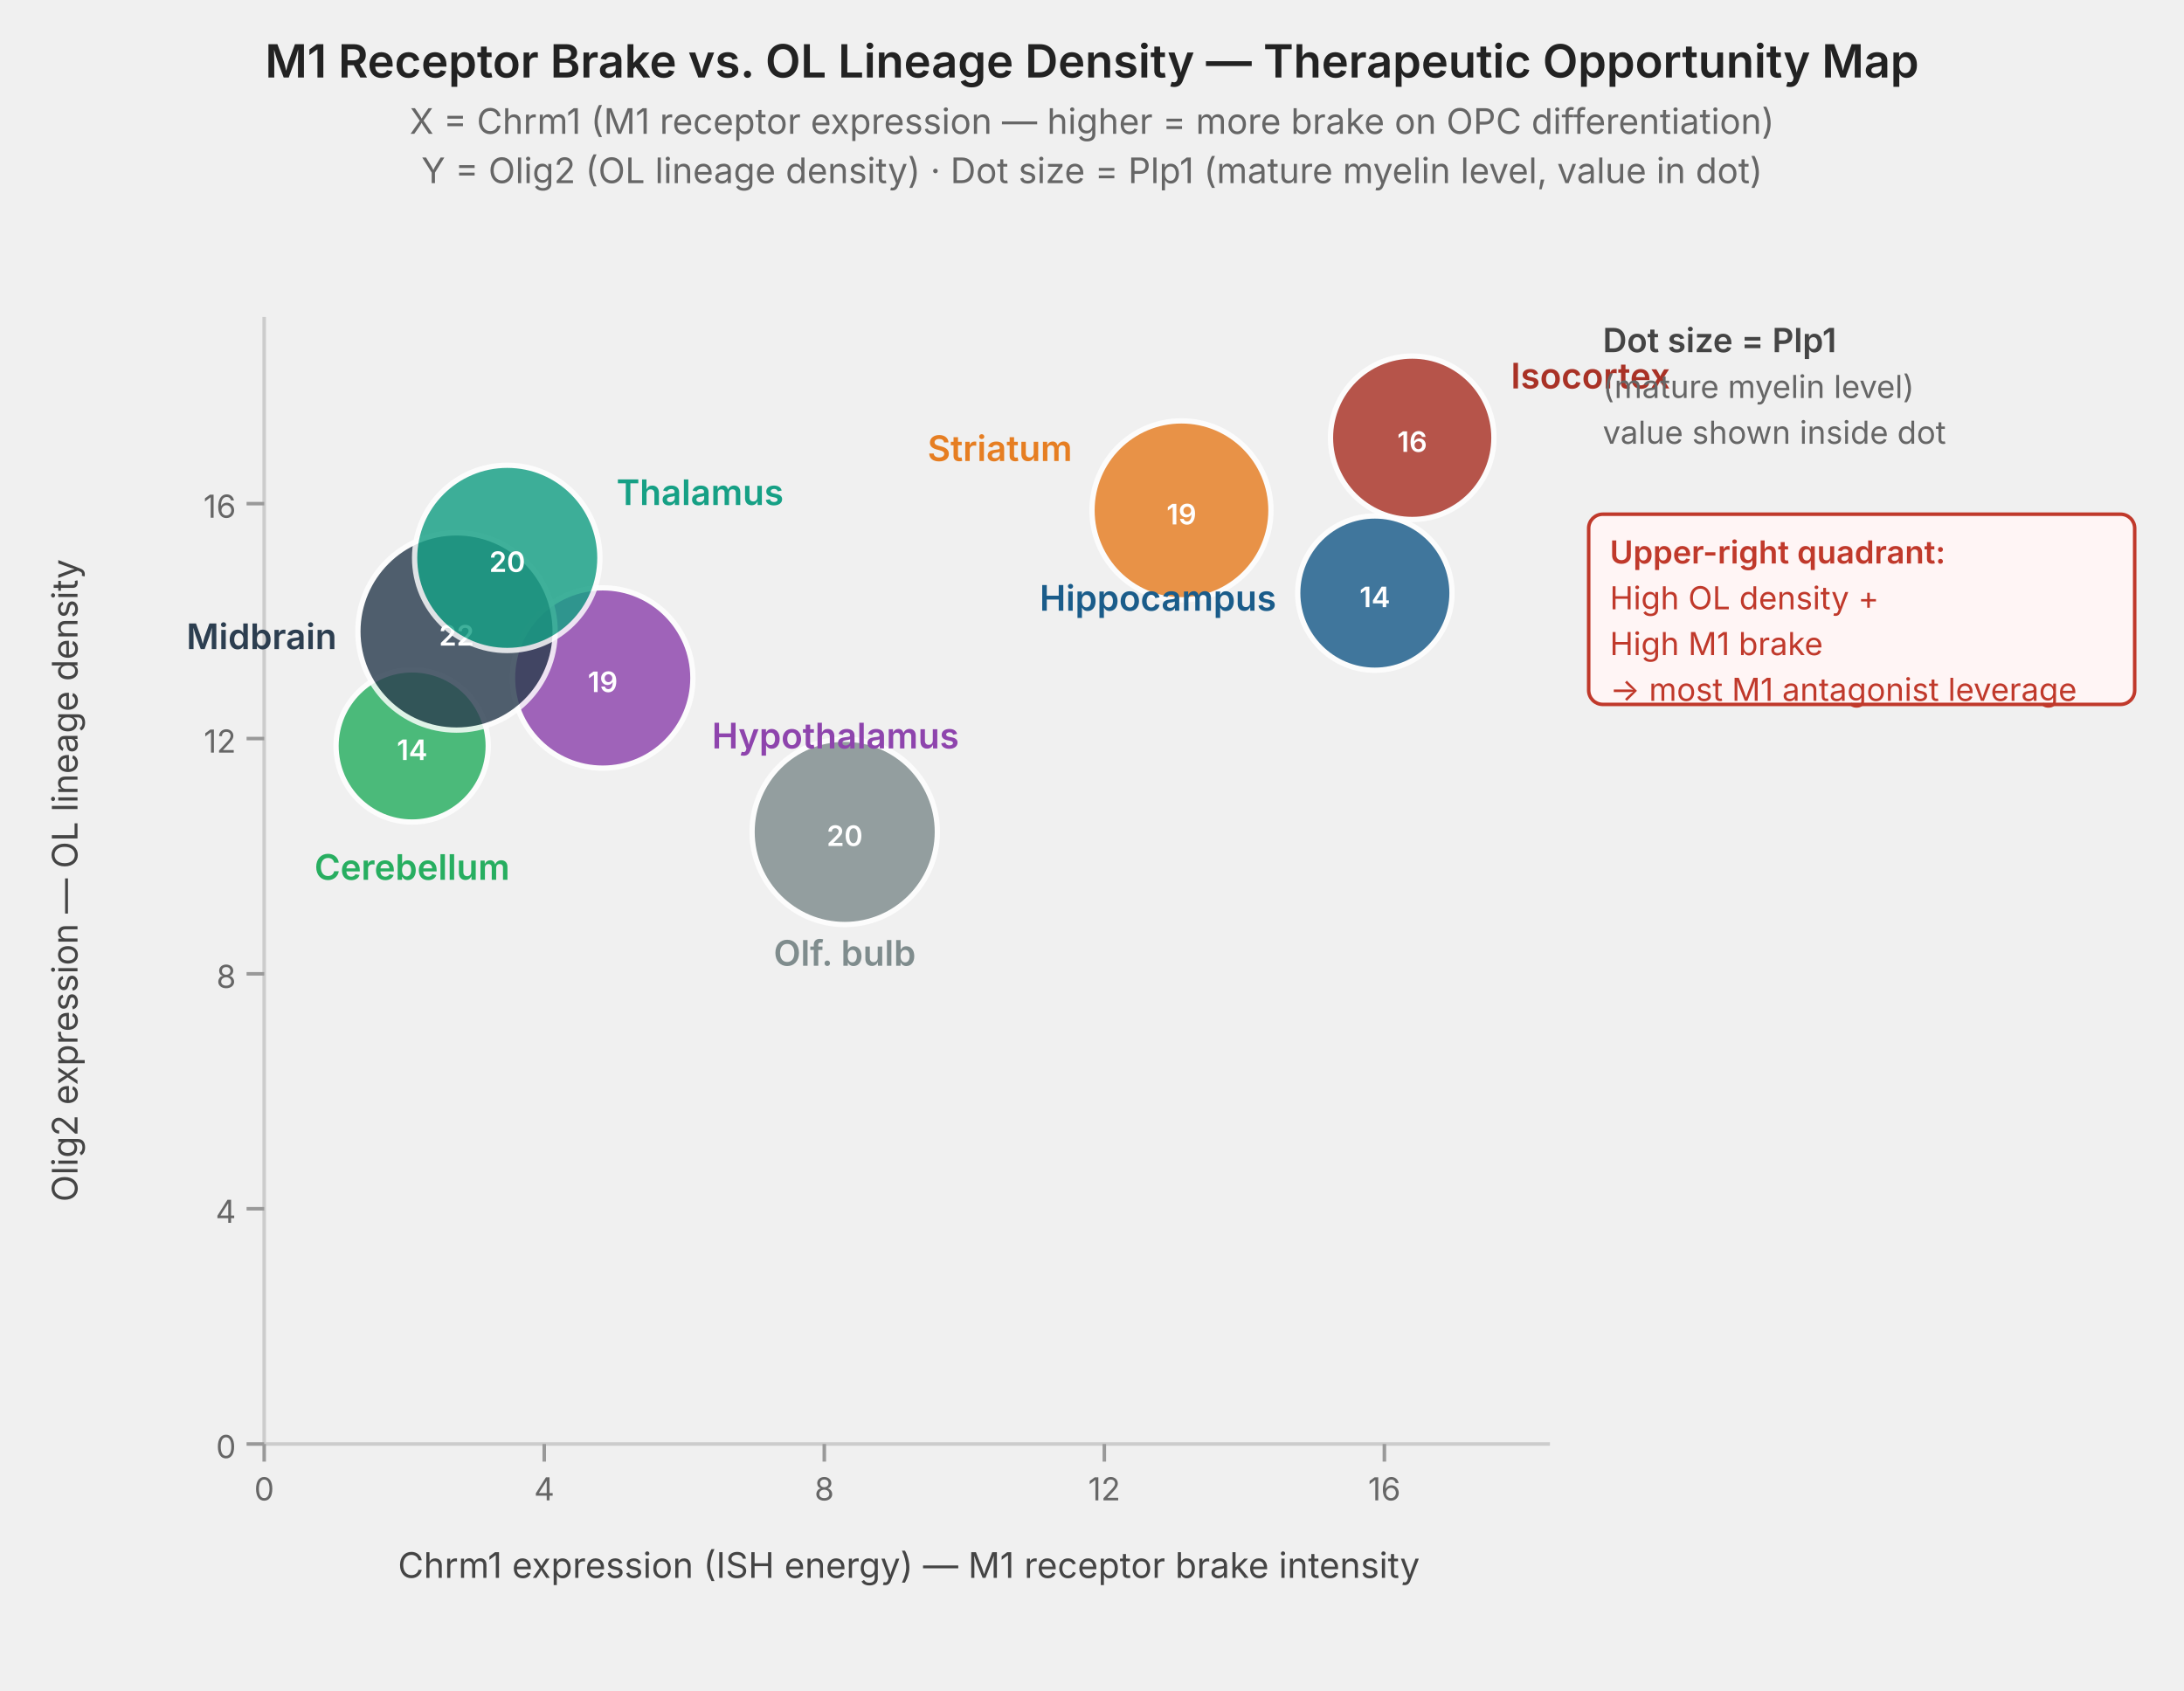
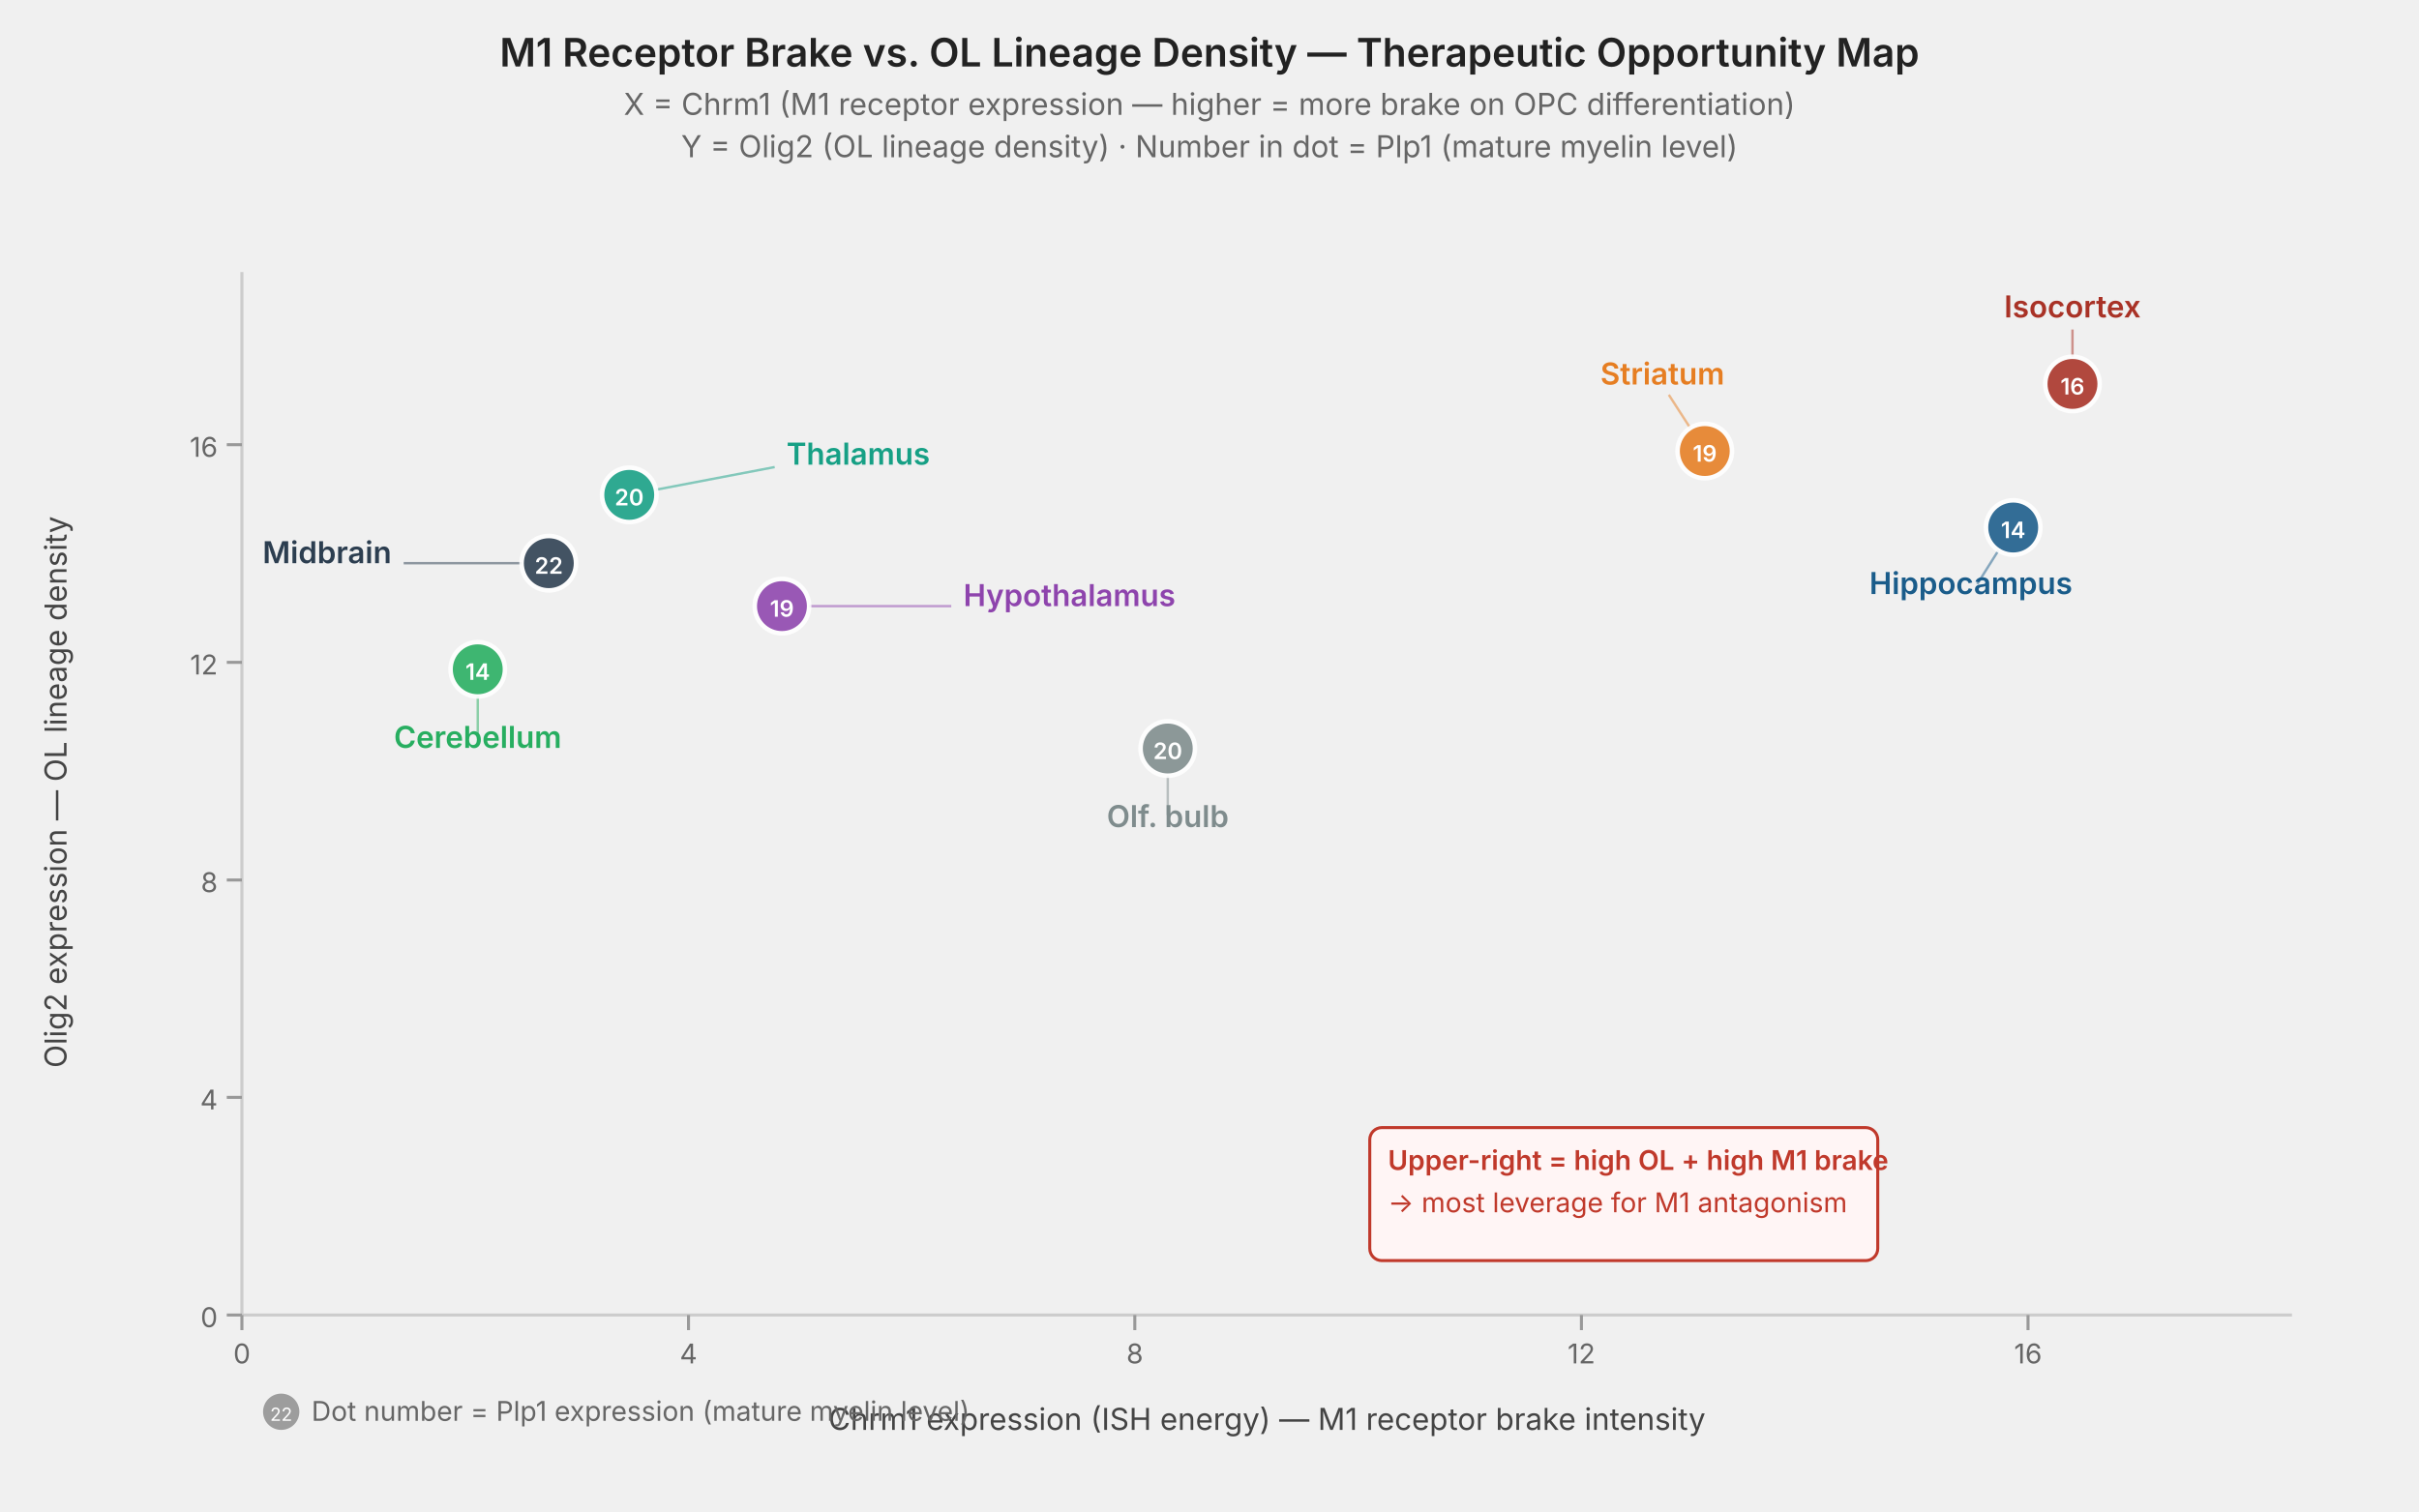
- <svg xmlns="http://www.w3.org/2000/svg" viewBox="0 0 620 480" style="font-family:-apple-system,system-ui,sans-serif;background:white;">
-   <text x="310" y="22" text-anchor="middle" font-size="13" font-weight="600" fill="#222">
+ <svg xmlns="http://www.w3.org/2000/svg" viewBox="0 0 800 500" style="font-family:-apple-system,system-ui,sans-serif;background:white;">
+   <text x="400" y="22" text-anchor="middle" font-size="13" font-weight="600" fill="#222">
    M1 Receptor Brake vs. OL Lineage Density — Therapeutic Opportunity Map
  </text>
-   <text x="310" y="38" text-anchor="middle" font-size="10" fill="#666">
+   <text x="400" y="38" text-anchor="middle" font-size="10" fill="#666">
    X = Chrm1 (M1 receptor expression — higher = more brake on OPC differentiation)
  </text>
-   <text x="310" y="52" text-anchor="middle" font-size="10" fill="#666">
-     Y = Olig2 (OL lineage density) · Dot size = Plp1 (mature myelin level, value in dot)
+   <text x="400" y="52" text-anchor="middle" font-size="10" fill="#666">
+     Y = Olig2 (OL lineage density) · Number in dot = Plp1 (mature myelin level)
  </text>
-   <text x="258" y="448" text-anchor="middle" font-size="10" fill="#444">
+   <text x="419" y="473" text-anchor="middle" font-size="10" fill="#444">
    Chrm1 expression (ISH energy) — M1 receptor brake intensity
  </text>
-   <text transform="rotate(-90,22,250)" x="22" y="250" text-anchor="middle" font-size="10" fill="#444">
+   <text transform="rotate(-90,22,262)" x="22" y="262" text-anchor="middle" font-size="10" fill="#444">
    Olig2 expression — OL lineage density
  </text>
-   <line x1="75" y1="90" x2="75" y2="410" stroke="#ccc" stroke-width="1" />
-   <line x1="75" y1="410" x2="440" y2="410" stroke="#ccc" stroke-width="1" />
-   <line x1="75.0" y1="410" x2="75.0" y2="415" stroke="#999" stroke-width="1" />
-   <text x="75.0" y="426" text-anchor="middle" font-size="9" fill="#666">0</text>
-   <line x1="154.5" y1="410" x2="154.5" y2="415" stroke="#999" stroke-width="1" />
-   <text x="154.5" y="426" text-anchor="middle" font-size="9" fill="#666">4</text>
-   <line x1="234.0" y1="410" x2="234.0" y2="415" stroke="#999" stroke-width="1" />
-   <text x="234.0" y="426" text-anchor="middle" font-size="9" fill="#666">8</text>
-   <line x1="313.5" y1="410" x2="313.5" y2="415" stroke="#999" stroke-width="1" />
-   <text x="313.5" y="426" text-anchor="middle" font-size="9" fill="#666">12</text>
-   <line x1="393.0" y1="410" x2="393.0" y2="415" stroke="#999" stroke-width="1" />
-   <text x="393.0" y="426" text-anchor="middle" font-size="9" fill="#666">16</text>
-   <line x1="70" y1="410.0" x2="75" y2="410.0" stroke="#999" stroke-width="1" />
-   <text x="67" y="414.0" text-anchor="end" font-size="9" fill="#666">0</text>
-   <line x1="70" y1="343.2" x2="75" y2="343.2" stroke="#999" stroke-width="1" />
-   <text x="67" y="347.2" text-anchor="end" font-size="9" fill="#666">4</text>
-   <line x1="70" y1="276.5" x2="75" y2="276.5" stroke="#999" stroke-width="1" />
-   <text x="67" y="280.5" text-anchor="end" font-size="9" fill="#666">8</text>
-   <line x1="70" y1="209.7" x2="75" y2="209.7" stroke="#999" stroke-width="1" />
-   <text x="67" y="213.7" text-anchor="end" font-size="9" fill="#666">12</text>
-   <line x1="70" y1="143.0" x2="75" y2="143.0" stroke="#999" stroke-width="1" />
-   <text x="67" y="147.0" text-anchor="end" font-size="9" fill="#666">16</text>
-   <circle cx="400.9" cy="124.3" r="23.2" fill="#a93226" opacity="0.82" stroke="white" stroke-width="1.5" />
-   <text x="400.9" y="128.3" text-anchor="middle" font-size="8" fill="white" font-weight="600">16</text>
-   <circle cx="390.3" cy="168.4" r="21.9" fill="#1a5c8a" opacity="0.82" stroke="white" stroke-width="1.5" />
-   <text x="390.3" y="172.4" text-anchor="middle" font-size="8" fill="white" font-weight="600">14</text>
-   <circle cx="117.0" cy="211.8" r="21.6" fill="#27ae60" opacity="0.82" stroke="white" stroke-width="1.5" />
-   <text x="117.0" y="215.8" text-anchor="middle" font-size="8" fill="white" font-weight="600">14</text>
-   <circle cx="335.4" cy="144.9" r="25.4" fill="#e67e22" opacity="0.82" stroke="white" stroke-width="1.5" />
-   <text x="335.4" y="148.9" text-anchor="middle" font-size="8" fill="white" font-weight="600">19</text>
-   <circle cx="171.1" cy="192.5" r="25.6" fill="#8e44ad" opacity="0.82" stroke="white" stroke-width="1.5" />
-   <text x="171.1" y="196.5" text-anchor="middle" font-size="8" fill="white" font-weight="600">19</text>
-   <circle cx="129.6" cy="179.3" r="28.0" fill="#2c3e50" opacity="0.82" stroke="white" stroke-width="1.5" />
-   <text x="129.6" y="183.3" text-anchor="middle" font-size="8" fill="white" font-weight="600">22</text>
-   <circle cx="144.0" cy="158.4" r="26.3" fill="#16a085" opacity="0.82" stroke="white" stroke-width="1.5" />
-   <text x="144.0" y="162.4" text-anchor="middle" font-size="8" fill="white" font-weight="600">20</text>
-   <circle cx="239.8" cy="236.2" r="26.3" fill="#7f8c8d" opacity="0.82" stroke="white" stroke-width="1.5" />
-   <text x="239.8" y="240.2" text-anchor="middle" font-size="8" fill="white" font-weight="600">20</text>
-   <text x="428.9" y="110.3" text-anchor="start" font-size="10" fill="#a93226" font-weight="600">Isocortex</text>
-   <text x="362.3" y="173.4" text-anchor="end" font-size="10" fill="#1a5c8a" font-weight="600">Hippocampus</text>
-   <text x="117.0" y="249.8" text-anchor="middle" font-size="10" fill="#27ae60" font-weight="600">Cerebellum</text>
-   <text x="304.4" y="130.9" text-anchor="end" font-size="10" fill="#e67e22" font-weight="600">Striatum</text>
-   <text x="202.1" y="212.5" text-anchor="start" font-size="10" fill="#8e44ad" font-weight="600">Hypothalamus</text>
-   <text x="95.6" y="184.3" text-anchor="end" font-size="10" fill="#2c3e50" font-weight="600">Midbrain</text>
-   <text x="175.0" y="143.4" text-anchor="start" font-size="10" fill="#16a085" font-weight="600">Thalamus</text>
-   <text x="239.8" y="274.2" text-anchor="middle" font-size="10" fill="#7f8c8d" font-weight="600">Olf. bulb</text>
-   <rect x="451" y="146" width="155" height="54" rx="4" fill="#fff5f5" stroke="#c0392b" stroke-width="1" />
-   <text x="457" y="160" font-size="9" fill="#c0392b" font-weight="600">Upper-right quadrant:</text>
-   <text x="457" y="173" font-size="9" fill="#c0392b">High OL density +</text>
-   <text x="457" y="186" font-size="9" fill="#c0392b">High M1 brake</text>
-   <text x="457" y="199" font-size="9" fill="#c0392b">→ most M1 antagonist leverage</text>
-   <text x="455" y="100" font-size="9.5" fill="#444" font-weight="600">Dot size = Plp1</text>
-   <text x="455" y="113" font-size="9" fill="#666">(mature myelin level)</text>
-   <text x="455" y="126" font-size="9" fill="#666">value shown inside dot</text>
+   <line x1="80" y1="90" x2="80" y2="435" stroke="#ccc" stroke-width="1" />
+   <line x1="80" y1="435" x2="758" y2="435" stroke="#ccc" stroke-width="1" />
+   <line x1="80.0" y1="435" x2="80.0" y2="440" stroke="#999" stroke-width="1" />
+   <text x="80.0" y="451" text-anchor="middle" font-size="9" fill="#666">0</text>
+   <line x1="227.7" y1="435" x2="227.7" y2="440" stroke="#999" stroke-width="1" />
+   <text x="227.7" y="451" text-anchor="middle" font-size="9" fill="#666">4</text>
+   <line x1="375.3" y1="435" x2="375.3" y2="440" stroke="#999" stroke-width="1" />
+   <text x="375.3" y="451" text-anchor="middle" font-size="9" fill="#666">8</text>
+   <line x1="523.0" y1="435" x2="523.0" y2="440" stroke="#999" stroke-width="1" />
+   <text x="523.0" y="451" text-anchor="middle" font-size="9" fill="#666">12</text>
+   <line x1="670.7" y1="435" x2="670.7" y2="440" stroke="#999" stroke-width="1" />
+   <text x="670.7" y="451" text-anchor="middle" font-size="9" fill="#666">16</text>
+   <line x1="75" y1="435.0" x2="80" y2="435.0" stroke="#999" stroke-width="1" />
+   <text x="72" y="439.0" text-anchor="end" font-size="9" fill="#666">0</text>
+   <line x1="75" y1="363.0" x2="80" y2="363.0" stroke="#999" stroke-width="1" />
+   <text x="72" y="367.0" text-anchor="end" font-size="9" fill="#666">4</text>
+   <line x1="75" y1="291.1" x2="80" y2="291.1" stroke="#999" stroke-width="1" />
+   <text x="72" y="295.1" text-anchor="end" font-size="9" fill="#666">8</text>
+   <line x1="75" y1="219.1" x2="80" y2="219.1" stroke="#999" stroke-width="1" />
+   <text x="72" y="223.1" text-anchor="end" font-size="9" fill="#666">12</text>
+   <line x1="75" y1="147.1" x2="80" y2="147.1" stroke="#999" stroke-width="1" />
+   <text x="72" y="151.1" text-anchor="end" font-size="9" fill="#666">16</text>
+   <line x1="685.4" y1="118.0" x2="685.4" y2="109.0" stroke="#a93226" stroke-width="0.8" opacity="0.5" />
+   <line x1="660.9" y1="182.1" x2="653.9" y2="193.2" stroke="#1a5c8a" stroke-width="0.8" opacity="0.5" />
+   <line x1="158.0" y1="230.4" x2="158.0" y2="243.4" stroke="#27ae60" stroke-width="0.8" opacity="0.5" />
+   <line x1="559.0" y1="141.6" x2="551.9" y2="130.6" stroke="#e67e22" stroke-width="0.8" opacity="0.5" />
+   <line x1="267.6" y1="200.5" x2="314.6" y2="200.5" stroke="#8e44ad" stroke-width="0.8" opacity="0.5" />
+   <line x1="172.5" y1="186.3" x2="133.5" y2="186.3" stroke="#2c3e50" stroke-width="0.8" opacity="0.5" />
+   <line x1="216.9" y1="162.0" x2="256.2" y2="154.5" stroke="#16a085" stroke-width="0.8" opacity="0.5" />
+   <line x1="386.2" y1="256.6" x2="386.2" y2="269.6" stroke="#7f8c8d" stroke-width="0.8" opacity="0.5" />
+   <circle cx="685.4" cy="127.0" r="9" fill="#a93226" opacity="0.88" stroke="white" stroke-width="1.5" />
+   <text x="685.4" y="130.5" text-anchor="middle" font-size="7.5" fill="white" font-weight="600">16</text>
+   <circle cx="665.8" cy="174.5" r="9" fill="#1a5c8a" opacity="0.88" stroke="white" stroke-width="1.5" />
+   <text x="665.8" y="178.0" text-anchor="middle" font-size="7.5" fill="white" font-weight="600">14</text>
+   <circle cx="158.0" cy="221.4" r="9" fill="#27ae60" opacity="0.88" stroke="white" stroke-width="1.5" />
+   <text x="158.0" y="224.9" text-anchor="middle" font-size="7.5" fill="white" font-weight="600">14</text>
+   <circle cx="563.8" cy="149.2" r="9" fill="#e67e22" opacity="0.88" stroke="white" stroke-width="1.5" />
+   <text x="563.8" y="152.7" text-anchor="middle" font-size="7.5" fill="white" font-weight="600">19</text>
+   <circle cx="258.6" cy="200.5" r="9" fill="#8e44ad" opacity="0.88" stroke="white" stroke-width="1.5" />
+   <text x="258.6" y="204.0" text-anchor="middle" font-size="7.5" fill="white" font-weight="600">19</text>
+   <circle cx="181.5" cy="186.3" r="9" fill="#2c3e50" opacity="0.88" stroke="white" stroke-width="1.5" />
+   <text x="181.5" y="189.8" text-anchor="middle" font-size="7.5" fill="white" font-weight="600">22</text>
+   <circle cx="208.1" cy="163.7" r="9" fill="#16a085" opacity="0.88" stroke="white" stroke-width="1.5" />
+   <text x="208.1" y="167.2" text-anchor="middle" font-size="7.5" fill="white" font-weight="600">20</text>
+   <circle cx="386.2" cy="247.6" r="9" fill="#7f8c8d" opacity="0.88" stroke="white" stroke-width="1.5" />
+   <text x="386.2" y="251.1" text-anchor="middle" font-size="7.5" fill="white" font-weight="600">20</text>
+   <text x="685.4" y="105.0" text-anchor="middle" font-size="10" fill="#a93226" font-weight="600">Isocortex</text>
+   <text x="651.8" y="196.5" text-anchor="middle" font-size="10" fill="#1a5c8a" font-weight="600">Hippocampus</text>
+   <text x="158.0" y="247.4" text-anchor="middle" font-size="10" fill="#27ae60" font-weight="600">Cerebellum</text>
+   <text x="549.8" y="127.2" text-anchor="middle" font-size="10" fill="#e67e22" font-weight="600">Striatum</text>
+   <text x="318.6" y="200.5" text-anchor="start" font-size="10" fill="#8e44ad" font-weight="600">Hypothalamus</text>
+   <text x="129.5" y="186.3" text-anchor="end" font-size="10" fill="#2c3e50" font-weight="600">Midbrain</text>
+   <text x="260.1" y="153.7" text-anchor="start" font-size="10" fill="#16a085" font-weight="600">Thalamus</text>
+   <text x="386.2" y="273.6" text-anchor="middle" font-size="10" fill="#7f8c8d" font-weight="600">Olf. bulb</text>
+   <rect x="453" y="373" width="168" height="44" rx="4" fill="#fff5f5" stroke="#c0392b" stroke-width="1" />
+   <text x="459" y="387" font-size="9" fill="#c0392b" font-weight="600">Upper-right = high OL + high M1 brake</text>
+   <text x="459" y="401" font-size="9" fill="#c0392b">→ most leverage for M1 antagonism</text>
+   <circle cx="93" cy="467" r="6" fill="#888" opacity="0.8" />
+   <text x="93" y="470" text-anchor="middle" font-size="6" fill="white">22</text>
+   <text x="103" y="470" font-size="9" fill="#666">Dot number = Plp1 expression (mature myelin level)</text>
</svg>
